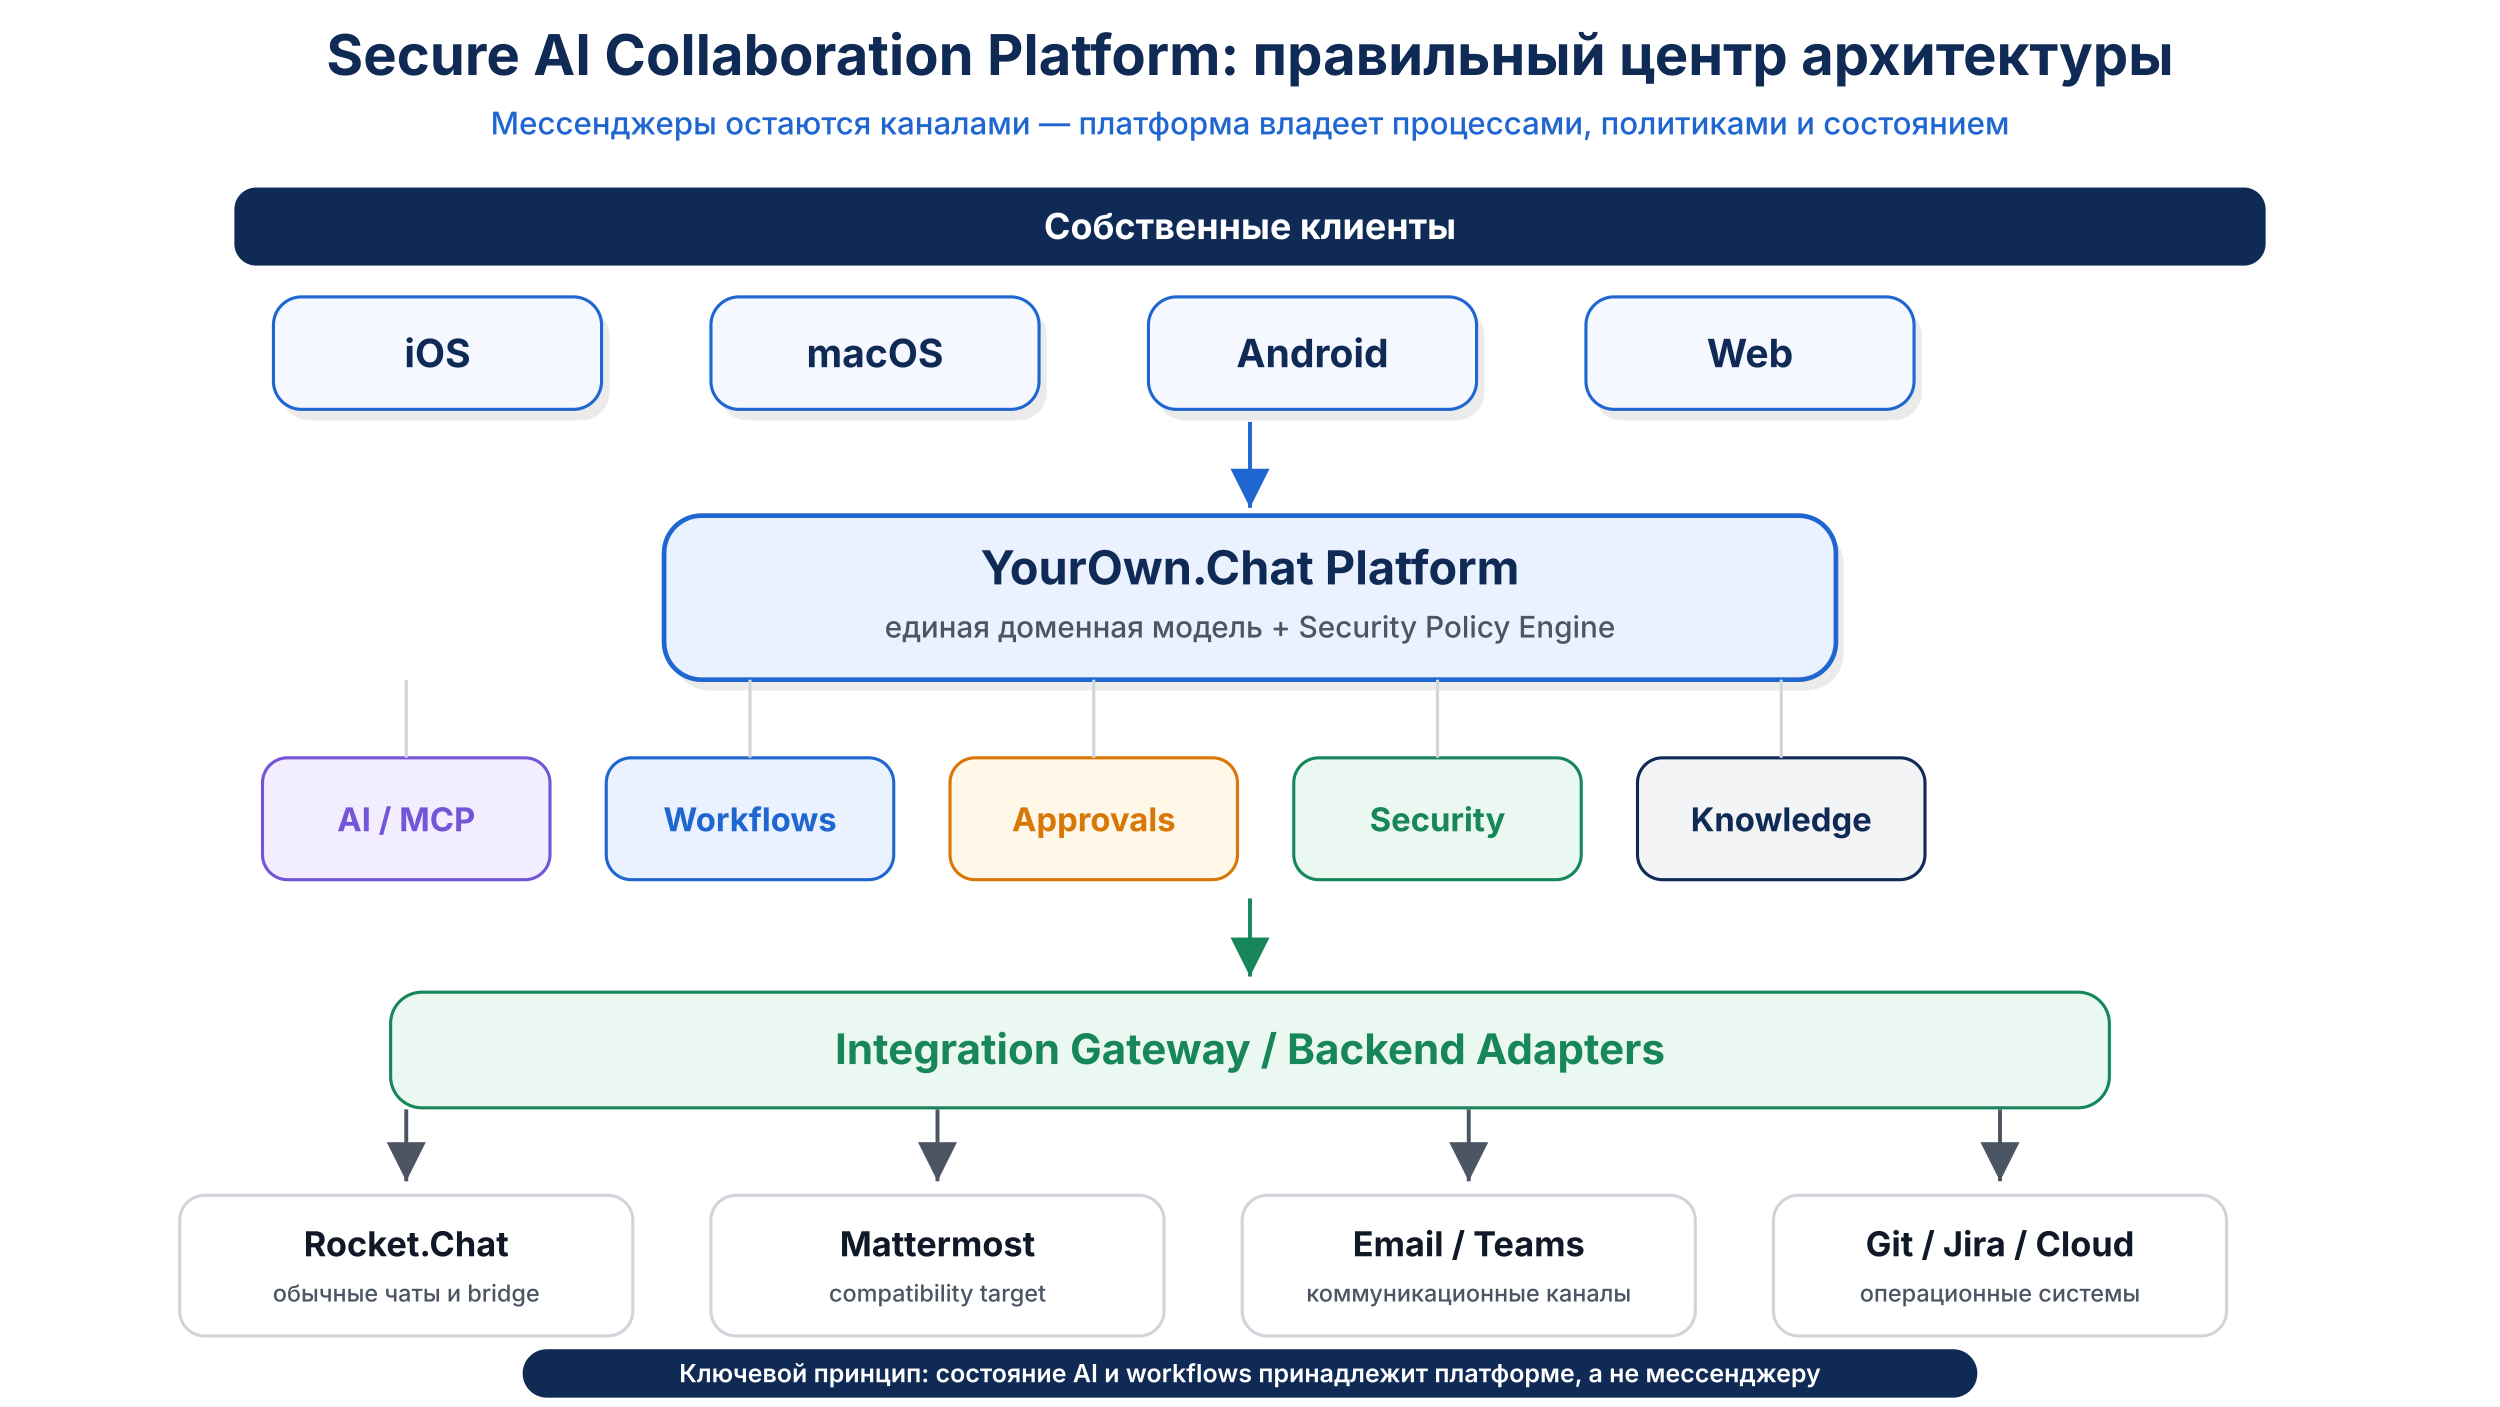
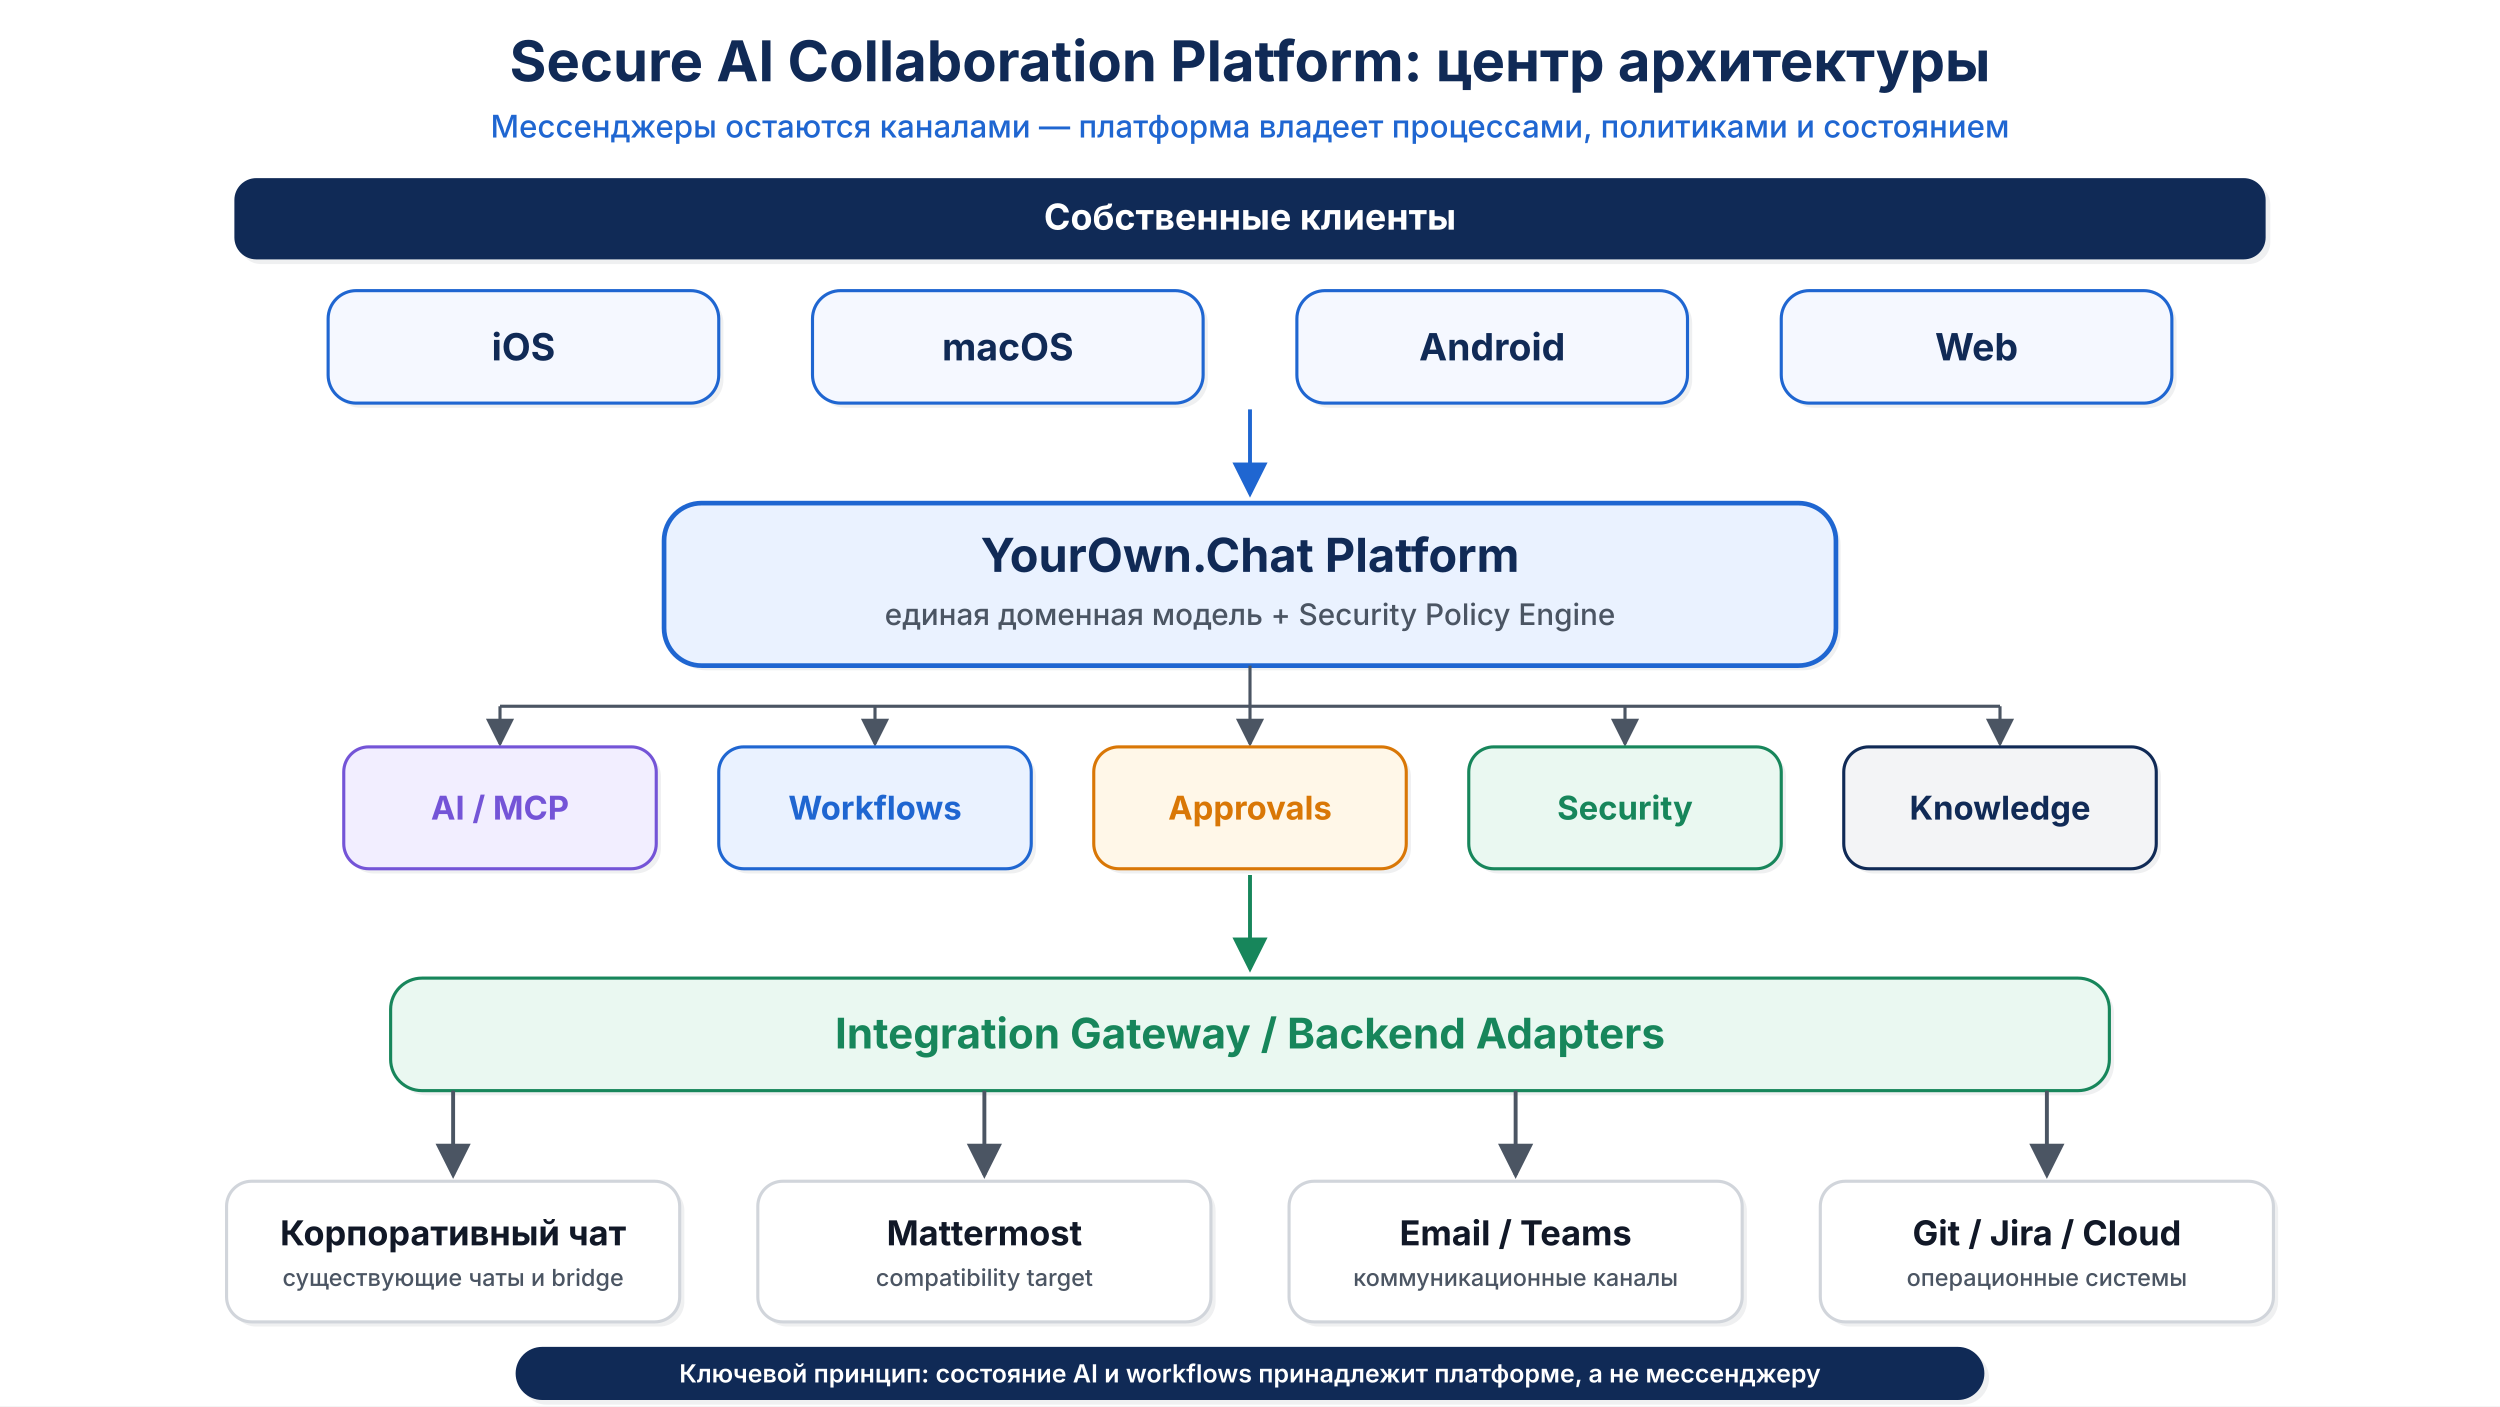
- <svg xmlns="http://www.w3.org/2000/svg" baseProfile="full" height="900" version="1.1" viewBox="0 0 1600 900" width="1600">
+ <svg xmlns="http://www.w3.org/2000/svg" viewBox="0 0 1600 900" width="1600" height="900">
  <defs>
-     <marker id="arrow" markerHeight="10" markerWidth="10" orient="auto" refX="10" refY="5">
-       <path d="M 0 0 L 10 5 L 0 10 z" fill="#4B5563" />
+     <marker id="ar-gray" markerWidth="9" markerHeight="9" refX="8" refY="4.5" orient="auto">
+       <path d="M 0 0 L 9 4.5 L 0 9 z" fill="#4B5563" />
    </marker>
-     <marker id="arrow-blue" markerHeight="10" markerWidth="10" orient="auto" refX="10" refY="5">
-       <path d="M 0 0 L 10 5 L 0 10 z" fill="#1F66D1" />
+     <marker id="ar-blue" markerWidth="9" markerHeight="9" refX="8" refY="4.5" orient="auto">
+       <path d="M 0 0 L 9 4.5 L 0 9 z" fill="#1F66D1" />
    </marker>
-     <marker id="arrow-green" markerHeight="10" markerWidth="10" orient="auto" refX="10" refY="5">
-       <path d="M 0 0 L 10 5 L 0 10 z" fill="#17865B" />
+     <marker id="ar-green" markerWidth="9" markerHeight="9" refX="8" refY="4.5" orient="auto">
+       <path d="M 0 0 L 9 4.5 L 0 9 z" fill="#17865B" />
+     </marker>
+     <marker id="ar-orange" markerWidth="9" markerHeight="9" refX="8" refY="4.5" orient="auto">
+       <path d="M 0 0 L 9 4.5 L 0 9 z" fill="#D97706" />
+     </marker>
+     <marker id="ar-purple" markerWidth="9" markerHeight="9" refX="8" refY="4.5" orient="auto">
+       <path d="M 0 0 L 9 4.5 L 0 9 z" fill="#7454D7" />
+     </marker>
+     <marker id="ar-red" markerWidth="9" markerHeight="9" refX="8" refY="4.5" orient="auto">
+       <path d="M 0 0 L 9 4.5 L 0 9 z" fill="#C0392B" />
+     </marker>
+     <marker id="ar-navy" markerWidth="9" markerHeight="9" refX="8" refY="4.5" orient="auto">
+       <path d="M 0 0 L 9 4.5 L 0 9 z" fill="#102A56" />
    </marker>
  </defs>
-   <rect fill="#FFFFFF" height="900" width="1600" x="0" y="0" />
-   <text fill="#102A56" font-family="Inter, Arial, Helvetica, sans-serif" font-size="36" font-weight="700" text-anchor="middle" x="800" y="48">Secure AI Collaboration Platform: правильный центр архитектуры</text>
-   <text fill="#1F66D1" font-family="Inter, Arial, Helvetica, sans-serif" font-size="20" font-weight="500" text-anchor="middle" x="800" y="86">Мессенджеры остаются каналами — платформа владеет процессами, политиками и состоянием</text>
-   <rect fill="#102A56" height="50" rx="14" ry="14" stroke="#102A56" stroke-width="0" width="1300" x="150" y="120" />
-   <text fill="#FFFFFF" font-family="Inter, Arial, Helvetica, sans-serif" font-size="23" font-weight="700" text-anchor="middle" x="800.0" y="153">Собственные клиенты</text>
-   <rect fill="#000000" height="72" opacity="0.08" rx="18" ry="18" width="210" x="180" y="197" />
-   <rect fill="#F5F8FF" height="72" rx="18" ry="18" stroke="#1F66D1" stroke-width="2" width="210" x="175" y="190" />
-   <text fill="#102A56" font-family="Inter, Arial, Helvetica, sans-serif" font-size="25" font-weight="700" text-anchor="middle" x="280" y="235">iOS</text>
-   <rect fill="#000000" height="72" opacity="0.08" rx="18" ry="18" width="210" x="460" y="197" />
-   <rect fill="#F5F8FF" height="72" rx="18" ry="18" stroke="#1F66D1" stroke-width="2" width="210" x="455" y="190" />
-   <text fill="#102A56" font-family="Inter, Arial, Helvetica, sans-serif" font-size="25" font-weight="700" text-anchor="middle" x="560" y="235">macOS</text>
-   <rect fill="#000000" height="72" opacity="0.08" rx="18" ry="18" width="210" x="740" y="197" />
-   <rect fill="#F5F8FF" height="72" rx="18" ry="18" stroke="#1F66D1" stroke-width="2" width="210" x="735" y="190" />
-   <text fill="#102A56" font-family="Inter, Arial, Helvetica, sans-serif" font-size="25" font-weight="700" text-anchor="middle" x="840" y="235">Android</text>
-   <rect fill="#000000" height="72" opacity="0.08" rx="18" ry="18" width="210" x="1020" y="197" />
-   <rect fill="#F5F8FF" height="72" rx="18" ry="18" stroke="#1F66D1" stroke-width="2" width="210" x="1015" y="190" />
-   <text fill="#102A56" font-family="Inter, Arial, Helvetica, sans-serif" font-size="25" font-weight="700" text-anchor="middle" x="1120" y="235">Web</text>
-   <line marker-end="url(#arrow-blue)" stroke="#1F66D1" stroke-width="2.5" x1="800" x2="800" y1="270" y2="325" />
-   <rect fill="#000000" height="105" opacity="0.08" rx="24" ry="24" width="750" x="430" y="337" />
-   <rect fill="#EAF2FF" height="105" rx="24" ry="24" stroke="#1F66D1" stroke-width="3" width="750" x="425" y="330" />
-   <text fill="#102A56" font-family="Inter, Arial, Helvetica, sans-serif" font-size="30" font-weight="700" text-anchor="middle" x="800" y="374">YourOwn.Chat Platform</text>
-   <text fill="#4B5563" font-family="Inter, Arial, Helvetica, sans-serif" font-size="19" font-weight="500" text-anchor="middle" x="800" y="408">единая доменная модель + Security Policy Engine</text>
-   <rect fill="#F2EEFF" height="78" rx="16" ry="16" stroke="#7454D7" stroke-width="2" width="184" x="168" y="485" />
-   <text fill="#7454D7" font-family="Inter, Arial, Helvetica, sans-serif" font-size="21" font-weight="700" text-anchor="middle" x="260" y="532">AI / MCP</text>
-   <line stroke="#D1D5DB" stroke-width="2" x1="260" x2="260" y1="435" y2="485" />
-   <rect fill="#EAF2FF" height="78" rx="16" ry="16" stroke="#1F66D1" stroke-width="2" width="184" x="388" y="485" />
-   <text fill="#1F66D1" font-family="Inter, Arial, Helvetica, sans-serif" font-size="21" font-weight="700" text-anchor="middle" x="480" y="532">Workflows</text>
-   <line stroke="#D1D5DB" stroke-width="2" x1="480" x2="480" y1="435" y2="485" />
-   <rect fill="#FFF7E8" height="78" rx="16" ry="16" stroke="#D97706" stroke-width="2" width="184" x="608" y="485" />
-   <text fill="#D97706" font-family="Inter, Arial, Helvetica, sans-serif" font-size="21" font-weight="700" text-anchor="middle" x="700" y="532">Approvals</text>
-   <line stroke="#D1D5DB" stroke-width="2" x1="700" x2="700" y1="435" y2="485" />
-   <rect fill="#EAF8F1" height="78" rx="16" ry="16" stroke="#17865B" stroke-width="2" width="184" x="828" y="485" />
-   <text fill="#17865B" font-family="Inter, Arial, Helvetica, sans-serif" font-size="21" font-weight="700" text-anchor="middle" x="920" y="532">Security</text>
-   <line stroke="#D1D5DB" stroke-width="2" x1="920" x2="920" y1="435" y2="485" />
-   <rect fill="#F3F4F6" height="78" rx="16" ry="16" stroke="#102A56" stroke-width="2" width="184" x="1048" y="485" />
-   <text fill="#102A56" font-family="Inter, Arial, Helvetica, sans-serif" font-size="21" font-weight="700" text-anchor="middle" x="1140" y="532">Knowledge</text>
-   <line stroke="#D1D5DB" stroke-width="2" x1="1140" x2="1140" y1="435" y2="485" />
-   <line marker-end="url(#arrow-green)" stroke="#17865B" stroke-width="2.5" x1="800" x2="800" y1="575" y2="625" />
-   <rect fill="#EAF8F1" height="74" rx="20" ry="20" stroke="#17865B" stroke-width="2" width="1100" x="250" y="635" />
-   <text fill="#17865B" font-family="Inter, Arial, Helvetica, sans-serif" font-size="27" font-weight="700" text-anchor="middle" x="800" y="681">Integration Gateway / Backend Adapters</text>
-   <line marker-end="url(#arrow)" stroke="#4B5563" stroke-width="2.5" x1="260" x2="260" y1="710" y2="756" />
-   <rect fill="#FFFFFF" height="90" rx="16" ry="16" stroke="#D1D5DB" stroke-width="2" width="290" x="115" y="765" />
-   <text fill="#111827" font-family="Inter, Arial, Helvetica, sans-serif" font-size="22" font-weight="700" text-anchor="middle" x="260" y="804">Rocket.Chat</text>
-   <text fill="#4B5563" font-family="Inter, Arial, Helvetica, sans-serif" font-size="15" font-weight="500" text-anchor="middle" x="260" y="833">обычные чаты и bridge</text>
-   <line marker-end="url(#arrow)" stroke="#4B5563" stroke-width="2.5" x1="600" x2="600" y1="710" y2="756" />
-   <rect fill="#FFFFFF" height="90" rx="16" ry="16" stroke="#D1D5DB" stroke-width="2" width="290" x="455" y="765" />
-   <text fill="#111827" font-family="Inter, Arial, Helvetica, sans-serif" font-size="22" font-weight="700" text-anchor="middle" x="600" y="804">Mattermost</text>
-   <text fill="#4B5563" font-family="Inter, Arial, Helvetica, sans-serif" font-size="15" font-weight="500" text-anchor="middle" x="600" y="833">compatibility target</text>
-   <line marker-end="url(#arrow)" stroke="#4B5563" stroke-width="2.5" x1="940" x2="940" y1="710" y2="756" />
-   <rect fill="#FFFFFF" height="90" rx="16" ry="16" stroke="#D1D5DB" stroke-width="2" width="290" x="795" y="765" />
-   <text fill="#111827" font-family="Inter, Arial, Helvetica, sans-serif" font-size="22" font-weight="700" text-anchor="middle" x="940" y="804">Email / Teams</text>
-   <text fill="#4B5563" font-family="Inter, Arial, Helvetica, sans-serif" font-size="15" font-weight="500" text-anchor="middle" x="940" y="833">коммуникационные каналы</text>
-   <line marker-end="url(#arrow)" stroke="#4B5563" stroke-width="2.5" x1="1280" x2="1280" y1="710" y2="756" />
-   <rect fill="#FFFFFF" height="90" rx="16" ry="16" stroke="#D1D5DB" stroke-width="2" width="290" x="1135" y="765" />
-   <text fill="#111827" font-family="Inter, Arial, Helvetica, sans-serif" font-size="22" font-weight="700" text-anchor="middle" x="1280" y="804">Git / Jira / Cloud</text>
-   <text fill="#4B5563" font-family="Inter, Arial, Helvetica, sans-serif" font-size="15" font-weight="500" text-anchor="middle" x="1280" y="833">операционные системы</text>
-   <rect fill="#102A56" height="30" rx="15.0" ry="15.0" stroke="#102A56" stroke-width="1" width="930" x="335" y="864" />
-   <text fill="#FFFFFF" font-family="Inter, Arial, Helvetica, sans-serif" font-size="16" font-weight="600" text-anchor="middle" x="800.0" y="884.6">Ключевой принцип: состояние AI и workflows принадлежит платформе, а не мессенджеру</text>
+   <rect x="0" y="0" width="1600" height="900" fill="#FFFFFF" />
+   <text x="800.0" y="52" font-family="Inter, Arial, Helvetica, sans-serif" font-size="36" font-weight="700" fill="#102A56" text-anchor="middle">Secure AI Collaboration Platform: центр архитектуры</text>
+   <text x="800.0" y="88" font-family="Inter, Arial, Helvetica, sans-serif" font-size="20" font-weight="500" fill="#1F66D1" text-anchor="middle">Мессенджеры остаются каналами — платформа владеет процессами, политиками и состоянием</text>
+   <rect x="153" y="117" width="1300" height="52" rx="14" ry="14" fill="#0F172A" opacity="0.07" />
+   <rect x="150" y="114" width="1300" height="52" rx="14" ry="14" fill="#102A56" />
+   <text x="800" y="147" font-family="Inter, Arial, Helvetica, sans-serif" font-size="23" font-weight="700" fill="#FFFFFF" text-anchor="middle">Собственные клиенты</text>
+   <rect x="213.0" y="189" width="250" height="72" rx="18" ry="18" fill="#0F172A" opacity="0.07" />
+   <rect x="210.0" y="186" width="250" height="72" rx="18" ry="18" fill="#F5F8FF" stroke="#1F66D1" stroke-width="2" />
+   <text x="335.0" y="230.64" font-family="Inter, Arial, Helvetica, sans-serif" font-size="24" font-weight="700" fill="#102A56" text-anchor="middle">iOS</text>
+   <rect x="523.0" y="189" width="250" height="72" rx="18" ry="18" fill="#0F172A" opacity="0.07" />
+   <rect x="520.0" y="186" width="250" height="72" rx="18" ry="18" fill="#F5F8FF" stroke="#1F66D1" stroke-width="2" />
+   <text x="645.0" y="230.64" font-family="Inter, Arial, Helvetica, sans-serif" font-size="24" font-weight="700" fill="#102A56" text-anchor="middle">macOS</text>
+   <rect x="833.0" y="189" width="250" height="72" rx="18" ry="18" fill="#0F172A" opacity="0.07" />
+   <rect x="830.0" y="186" width="250" height="72" rx="18" ry="18" fill="#F5F8FF" stroke="#1F66D1" stroke-width="2" />
+   <text x="955.0" y="230.64" font-family="Inter, Arial, Helvetica, sans-serif" font-size="24" font-weight="700" fill="#102A56" text-anchor="middle">Android</text>
+   <rect x="1143.0" y="189" width="250" height="72" rx="18" ry="18" fill="#0F172A" opacity="0.07" />
+   <rect x="1140.0" y="186" width="250" height="72" rx="18" ry="18" fill="#F5F8FF" stroke="#1F66D1" stroke-width="2" />
+   <text x="1265.0" y="230.64" font-family="Inter, Arial, Helvetica, sans-serif" font-size="24" font-weight="700" fill="#102A56" text-anchor="middle">Web</text>
+   <line x1="800" y1="262" x2="800" y2="316" stroke="#1F66D1" stroke-width="2.5" marker-end="url(#ar-blue)" />
+   <rect x="428" y="325" width="750" height="104" rx="24" ry="24" fill="#0F172A" opacity="0.07" />
+   <rect x="425" y="322" width="750" height="104" rx="24" ry="24" fill="#EAF2FF" stroke="#1F66D1" stroke-width="3" />
+   <text x="800" y="366" font-family="Inter, Arial, Helvetica, sans-serif" font-size="30" font-weight="700" fill="#102A56" text-anchor="middle">YourOwn.Chat Platform</text>
+   <text x="800" y="400" font-family="Inter, Arial, Helvetica, sans-serif" font-size="19" font-weight="500" fill="#4B5563" text-anchor="middle">единая доменная модель + Security Policy Engine</text>
+   <line x1="800" y1="426" x2="800" y2="452" stroke="#4B5563" stroke-width="2" />
+   <line x1="320.0" y1="452" x2="1280.0" y2="452" stroke="#4B5563" stroke-width="2" />
+   <line x1="320.0" y1="452" x2="320.0" y2="476" stroke="#4B5563" stroke-width="2" marker-end="url(#ar-gray)" />
+   <line x1="560.0" y1="452" x2="560.0" y2="476" stroke="#4B5563" stroke-width="2" marker-end="url(#ar-gray)" />
+   <line x1="800.0" y1="452" x2="800.0" y2="476" stroke="#4B5563" stroke-width="2" marker-end="url(#ar-gray)" />
+   <line x1="1040.0" y1="452" x2="1040.0" y2="476" stroke="#4B5563" stroke-width="2" marker-end="url(#ar-gray)" />
+   <line x1="1280.0" y1="452" x2="1280.0" y2="476" stroke="#4B5563" stroke-width="2" marker-end="url(#ar-gray)" />
+   <rect x="223.0" y="481" width="200" height="78" rx="16" ry="16" fill="#0F172A" opacity="0.07" />
+   <rect x="220.0" y="478" width="200" height="78" rx="16" ry="16" fill="#F2EEFF" stroke="#7454D7" stroke-width="2" />
+   <text x="320.0" y="524.56" font-family="Inter, Arial, Helvetica, sans-serif" font-size="21" font-weight="700" fill="#7454D7" text-anchor="middle">AI / MCP</text>
+   <rect x="463.0" y="481" width="200" height="78" rx="16" ry="16" fill="#0F172A" opacity="0.07" />
+   <rect x="460.0" y="478" width="200" height="78" rx="16" ry="16" fill="#EAF2FF" stroke="#1F66D1" stroke-width="2" />
+   <text x="560.0" y="524.56" font-family="Inter, Arial, Helvetica, sans-serif" font-size="21" font-weight="700" fill="#1F66D1" text-anchor="middle">Workflows</text>
+   <rect x="703.0" y="481" width="200" height="78" rx="16" ry="16" fill="#0F172A" opacity="0.07" />
+   <rect x="700.0" y="478" width="200" height="78" rx="16" ry="16" fill="#FFF7E8" stroke="#D97706" stroke-width="2" />
+   <text x="800.0" y="524.56" font-family="Inter, Arial, Helvetica, sans-serif" font-size="21" font-weight="700" fill="#D97706" text-anchor="middle">Approvals</text>
+   <rect x="943.0" y="481" width="200" height="78" rx="16" ry="16" fill="#0F172A" opacity="0.07" />
+   <rect x="940.0" y="478" width="200" height="78" rx="16" ry="16" fill="#EAF8F1" stroke="#17865B" stroke-width="2" />
+   <text x="1040.0" y="524.56" font-family="Inter, Arial, Helvetica, sans-serif" font-size="21" font-weight="700" fill="#17865B" text-anchor="middle">Security</text>
+   <rect x="1183.0" y="481" width="200" height="78" rx="16" ry="16" fill="#0F172A" opacity="0.07" />
+   <rect x="1180.0" y="478" width="200" height="78" rx="16" ry="16" fill="#F3F4F6" stroke="#102A56" stroke-width="2" />
+   <text x="1280.0" y="524.56" font-family="Inter, Arial, Helvetica, sans-serif" font-size="21" font-weight="700" fill="#102A56" text-anchor="middle">Knowledge</text>
+   <line x1="800" y1="560" x2="800" y2="620" stroke="#17865B" stroke-width="2.5" marker-end="url(#ar-green)" />
+   <rect x="253" y="629" width="1100" height="72" rx="20" ry="20" fill="#0F172A" opacity="0.07" />
+   <rect x="250" y="626" width="1100" height="72" rx="20" ry="20" fill="#EAF8F1" stroke="#17865B" stroke-width="2" />
+   <text x="800" y="671" font-family="Inter, Arial, Helvetica, sans-serif" font-size="27" font-weight="700" fill="#17865B" text-anchor="middle">Integration Gateway / Backend Adapters</text>
+   <line x1="290.0" y1="698" x2="290.0" y2="752" stroke="#4B5563" stroke-width="2.5" marker-end="url(#ar-gray)" />
+   <rect x="148.0" y="759" width="290" height="90" rx="16" ry="16" fill="#0F172A" opacity="0.07" />
+   <rect x="145.0" y="756" width="290" height="90" rx="16" ry="16" fill="#FFFFFF" stroke="#D1D5DB" stroke-width="2" />
+   <text x="290.0" y="797.0" font-family="Inter, Arial, Helvetica, sans-serif" font-size="22" font-weight="700" fill="#111827" text-anchor="middle">Корпоративный чат</text>
+   <text x="290.0" y="823.0" font-family="Inter, Arial, Helvetica, sans-serif" font-size="15" font-weight="500" fill="#4B5563" text-anchor="middle">существующие чаты и bridge</text>
+   <line x1="630.0" y1="698" x2="630.0" y2="752" stroke="#4B5563" stroke-width="2.5" marker-end="url(#ar-gray)" />
+   <rect x="488.0" y="759" width="290" height="90" rx="16" ry="16" fill="#0F172A" opacity="0.07" />
+   <rect x="485.0" y="756" width="290" height="90" rx="16" ry="16" fill="#FFFFFF" stroke="#D1D5DB" stroke-width="2" />
+   <text x="630.0" y="797.0" font-family="Inter, Arial, Helvetica, sans-serif" font-size="22" font-weight="700" fill="#111827" text-anchor="middle">Mattermost</text>
+   <text x="630.0" y="823.0" font-family="Inter, Arial, Helvetica, sans-serif" font-size="15" font-weight="500" fill="#4B5563" text-anchor="middle">compatibility target</text>
+   <line x1="970.0" y1="698" x2="970.0" y2="752" stroke="#4B5563" stroke-width="2.5" marker-end="url(#ar-gray)" />
+   <rect x="828.0" y="759" width="290" height="90" rx="16" ry="16" fill="#0F172A" opacity="0.07" />
+   <rect x="825.0" y="756" width="290" height="90" rx="16" ry="16" fill="#FFFFFF" stroke="#D1D5DB" stroke-width="2" />
+   <text x="970.0" y="797.0" font-family="Inter, Arial, Helvetica, sans-serif" font-size="22" font-weight="700" fill="#111827" text-anchor="middle">Email / Teams</text>
+   <text x="970.0" y="823.0" font-family="Inter, Arial, Helvetica, sans-serif" font-size="15" font-weight="500" fill="#4B5563" text-anchor="middle">коммуникационные каналы</text>
+   <line x1="1310.0" y1="698" x2="1310.0" y2="752" stroke="#4B5563" stroke-width="2.5" marker-end="url(#ar-gray)" />
+   <rect x="1168.0" y="759" width="290" height="90" rx="16" ry="16" fill="#0F172A" opacity="0.07" />
+   <rect x="1165.0" y="756" width="290" height="90" rx="16" ry="16" fill="#FFFFFF" stroke="#D1D5DB" stroke-width="2" />
+   <text x="1310.0" y="797.0" font-family="Inter, Arial, Helvetica, sans-serif" font-size="22" font-weight="700" fill="#111827" text-anchor="middle">Git / Jira / Cloud</text>
+   <text x="1310.0" y="823.0" font-family="Inter, Arial, Helvetica, sans-serif" font-size="15" font-weight="500" fill="#4B5563" text-anchor="middle">операционные системы</text>
+   <rect x="333.0" y="865" width="940" height="34" rx="17.0" ry="17.0" fill="#0F172A" opacity="0.07" />
+   <rect x="330.0" y="862" width="940" height="34" rx="17.0" ry="17.0" fill="#102A56" />
+   <text x="800.0" y="884.76" font-family="Inter, Arial, Helvetica, sans-serif" font-size="16" font-weight="600" fill="#FFFFFF" text-anchor="middle">Ключевой принцип: состояние AI и workflows принадлежит платформе, а не мессенджеру</text>
</svg>
